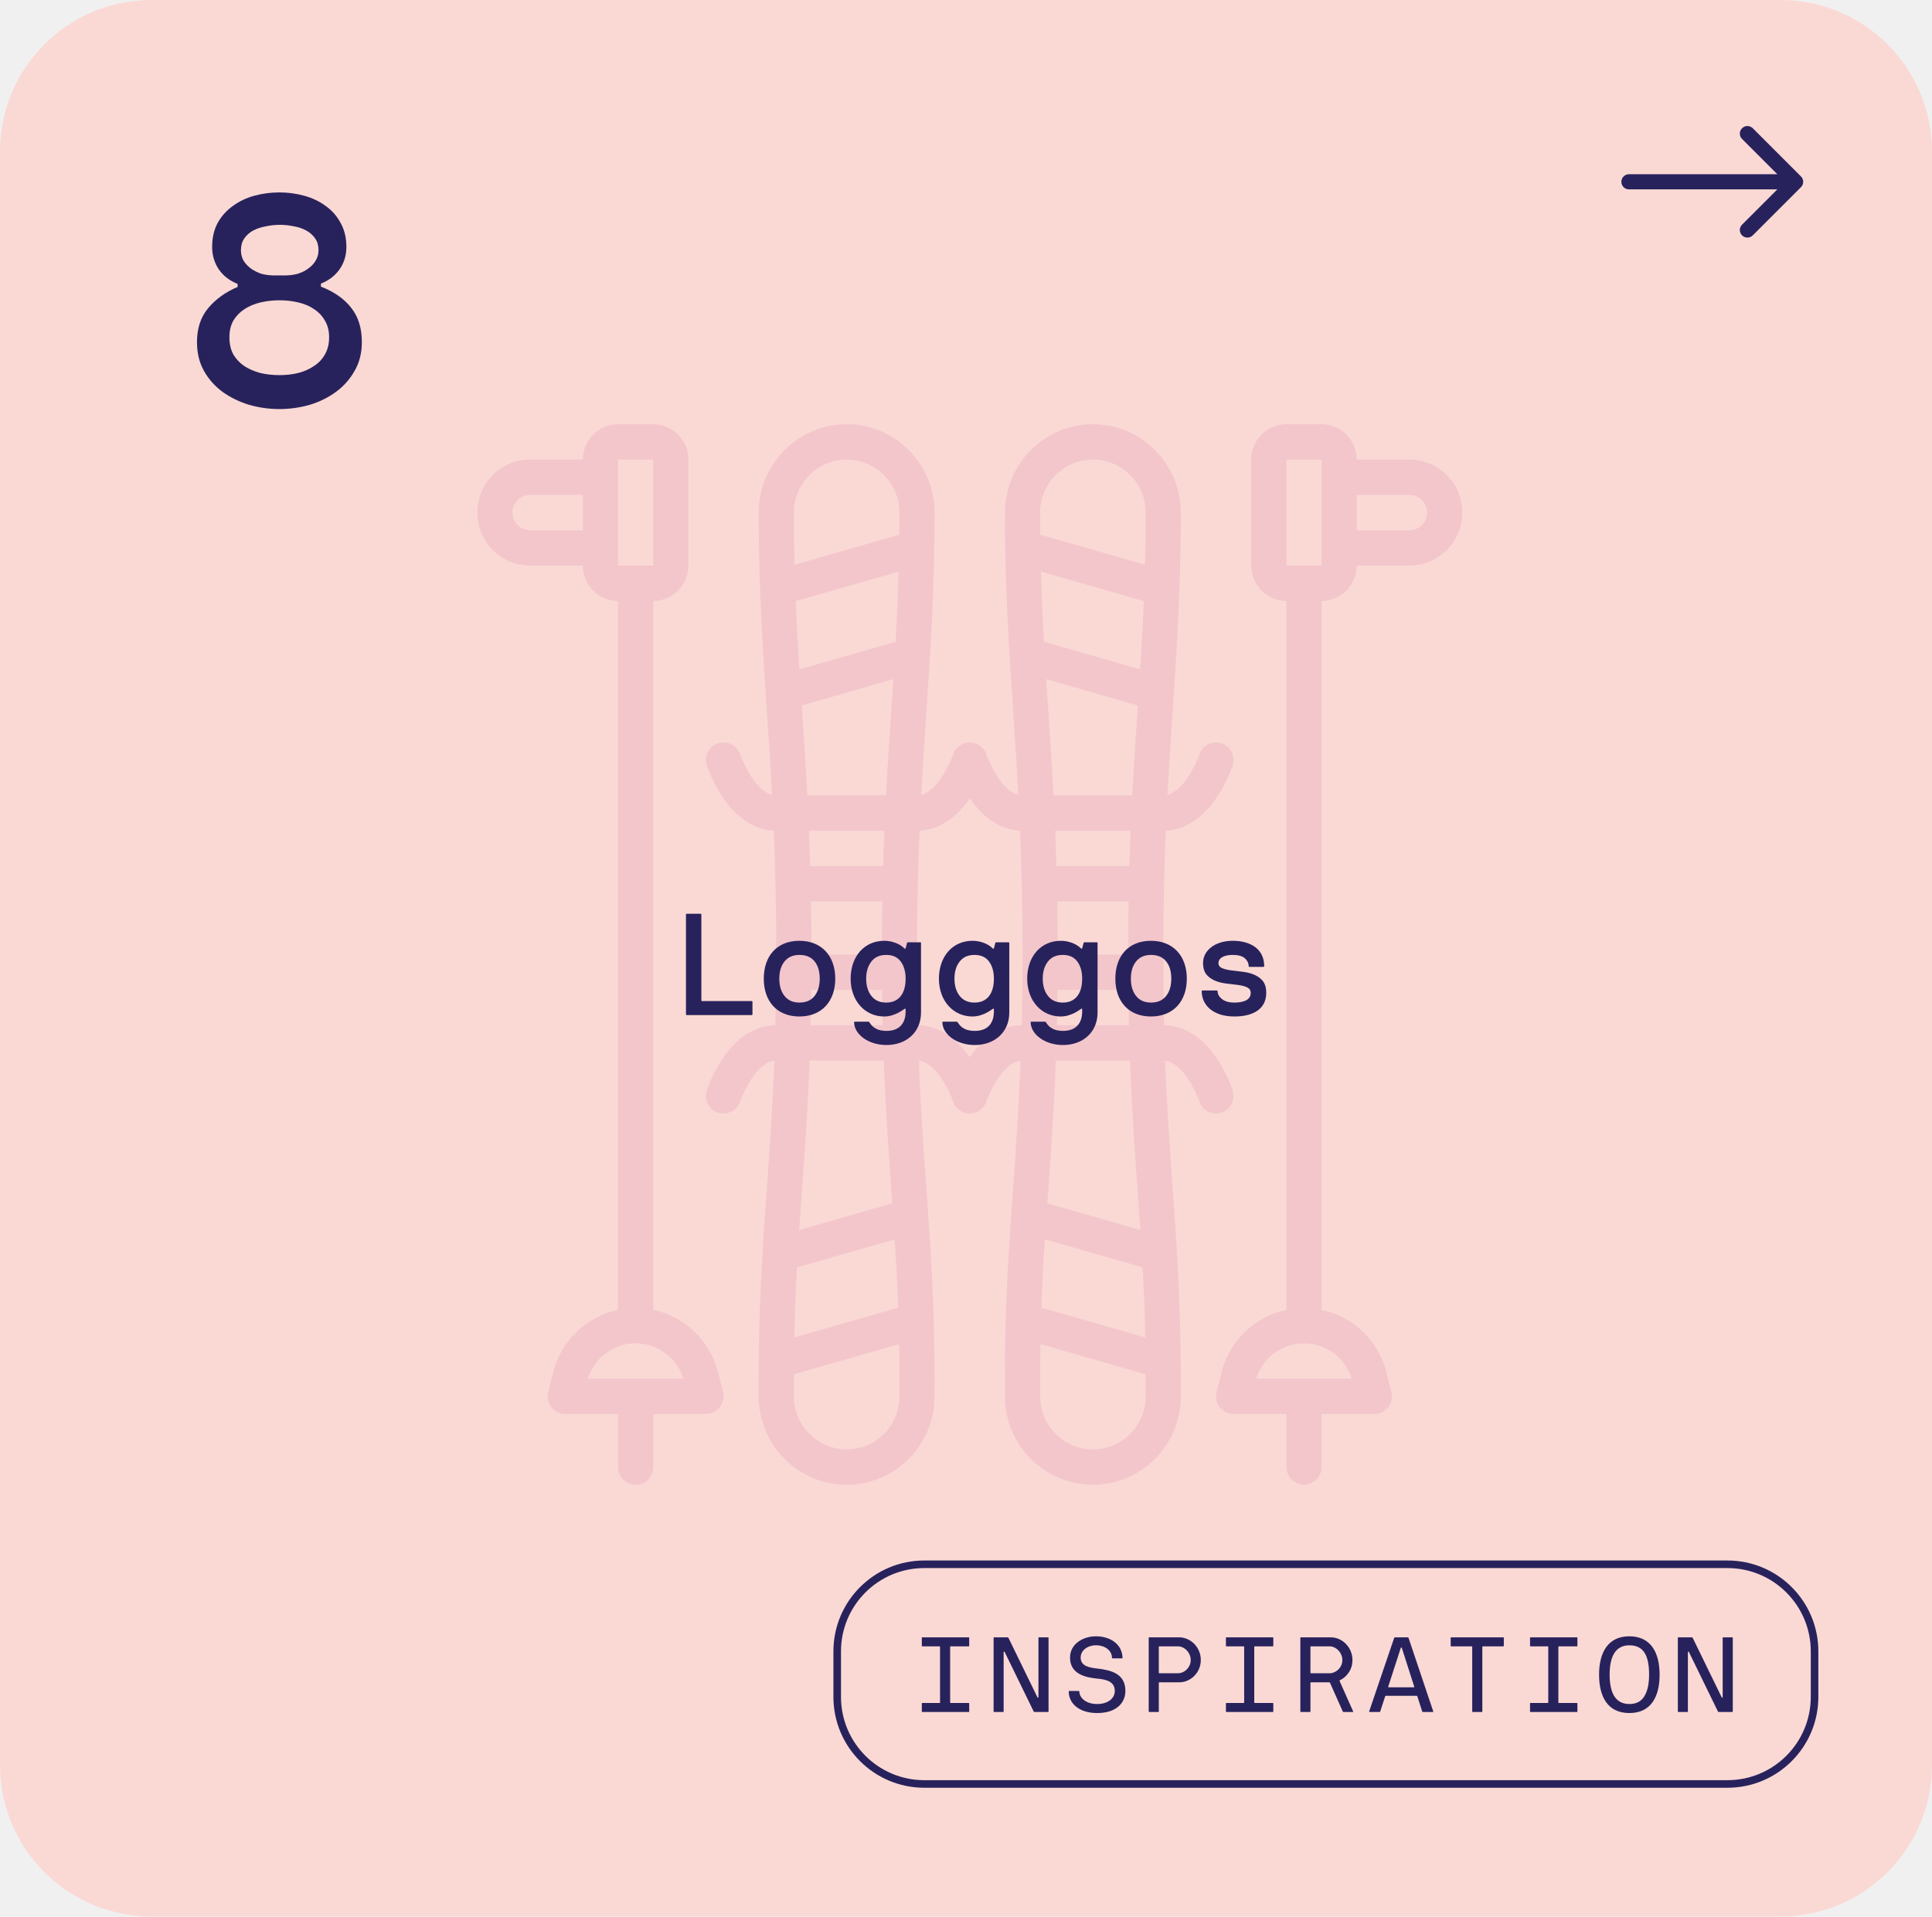
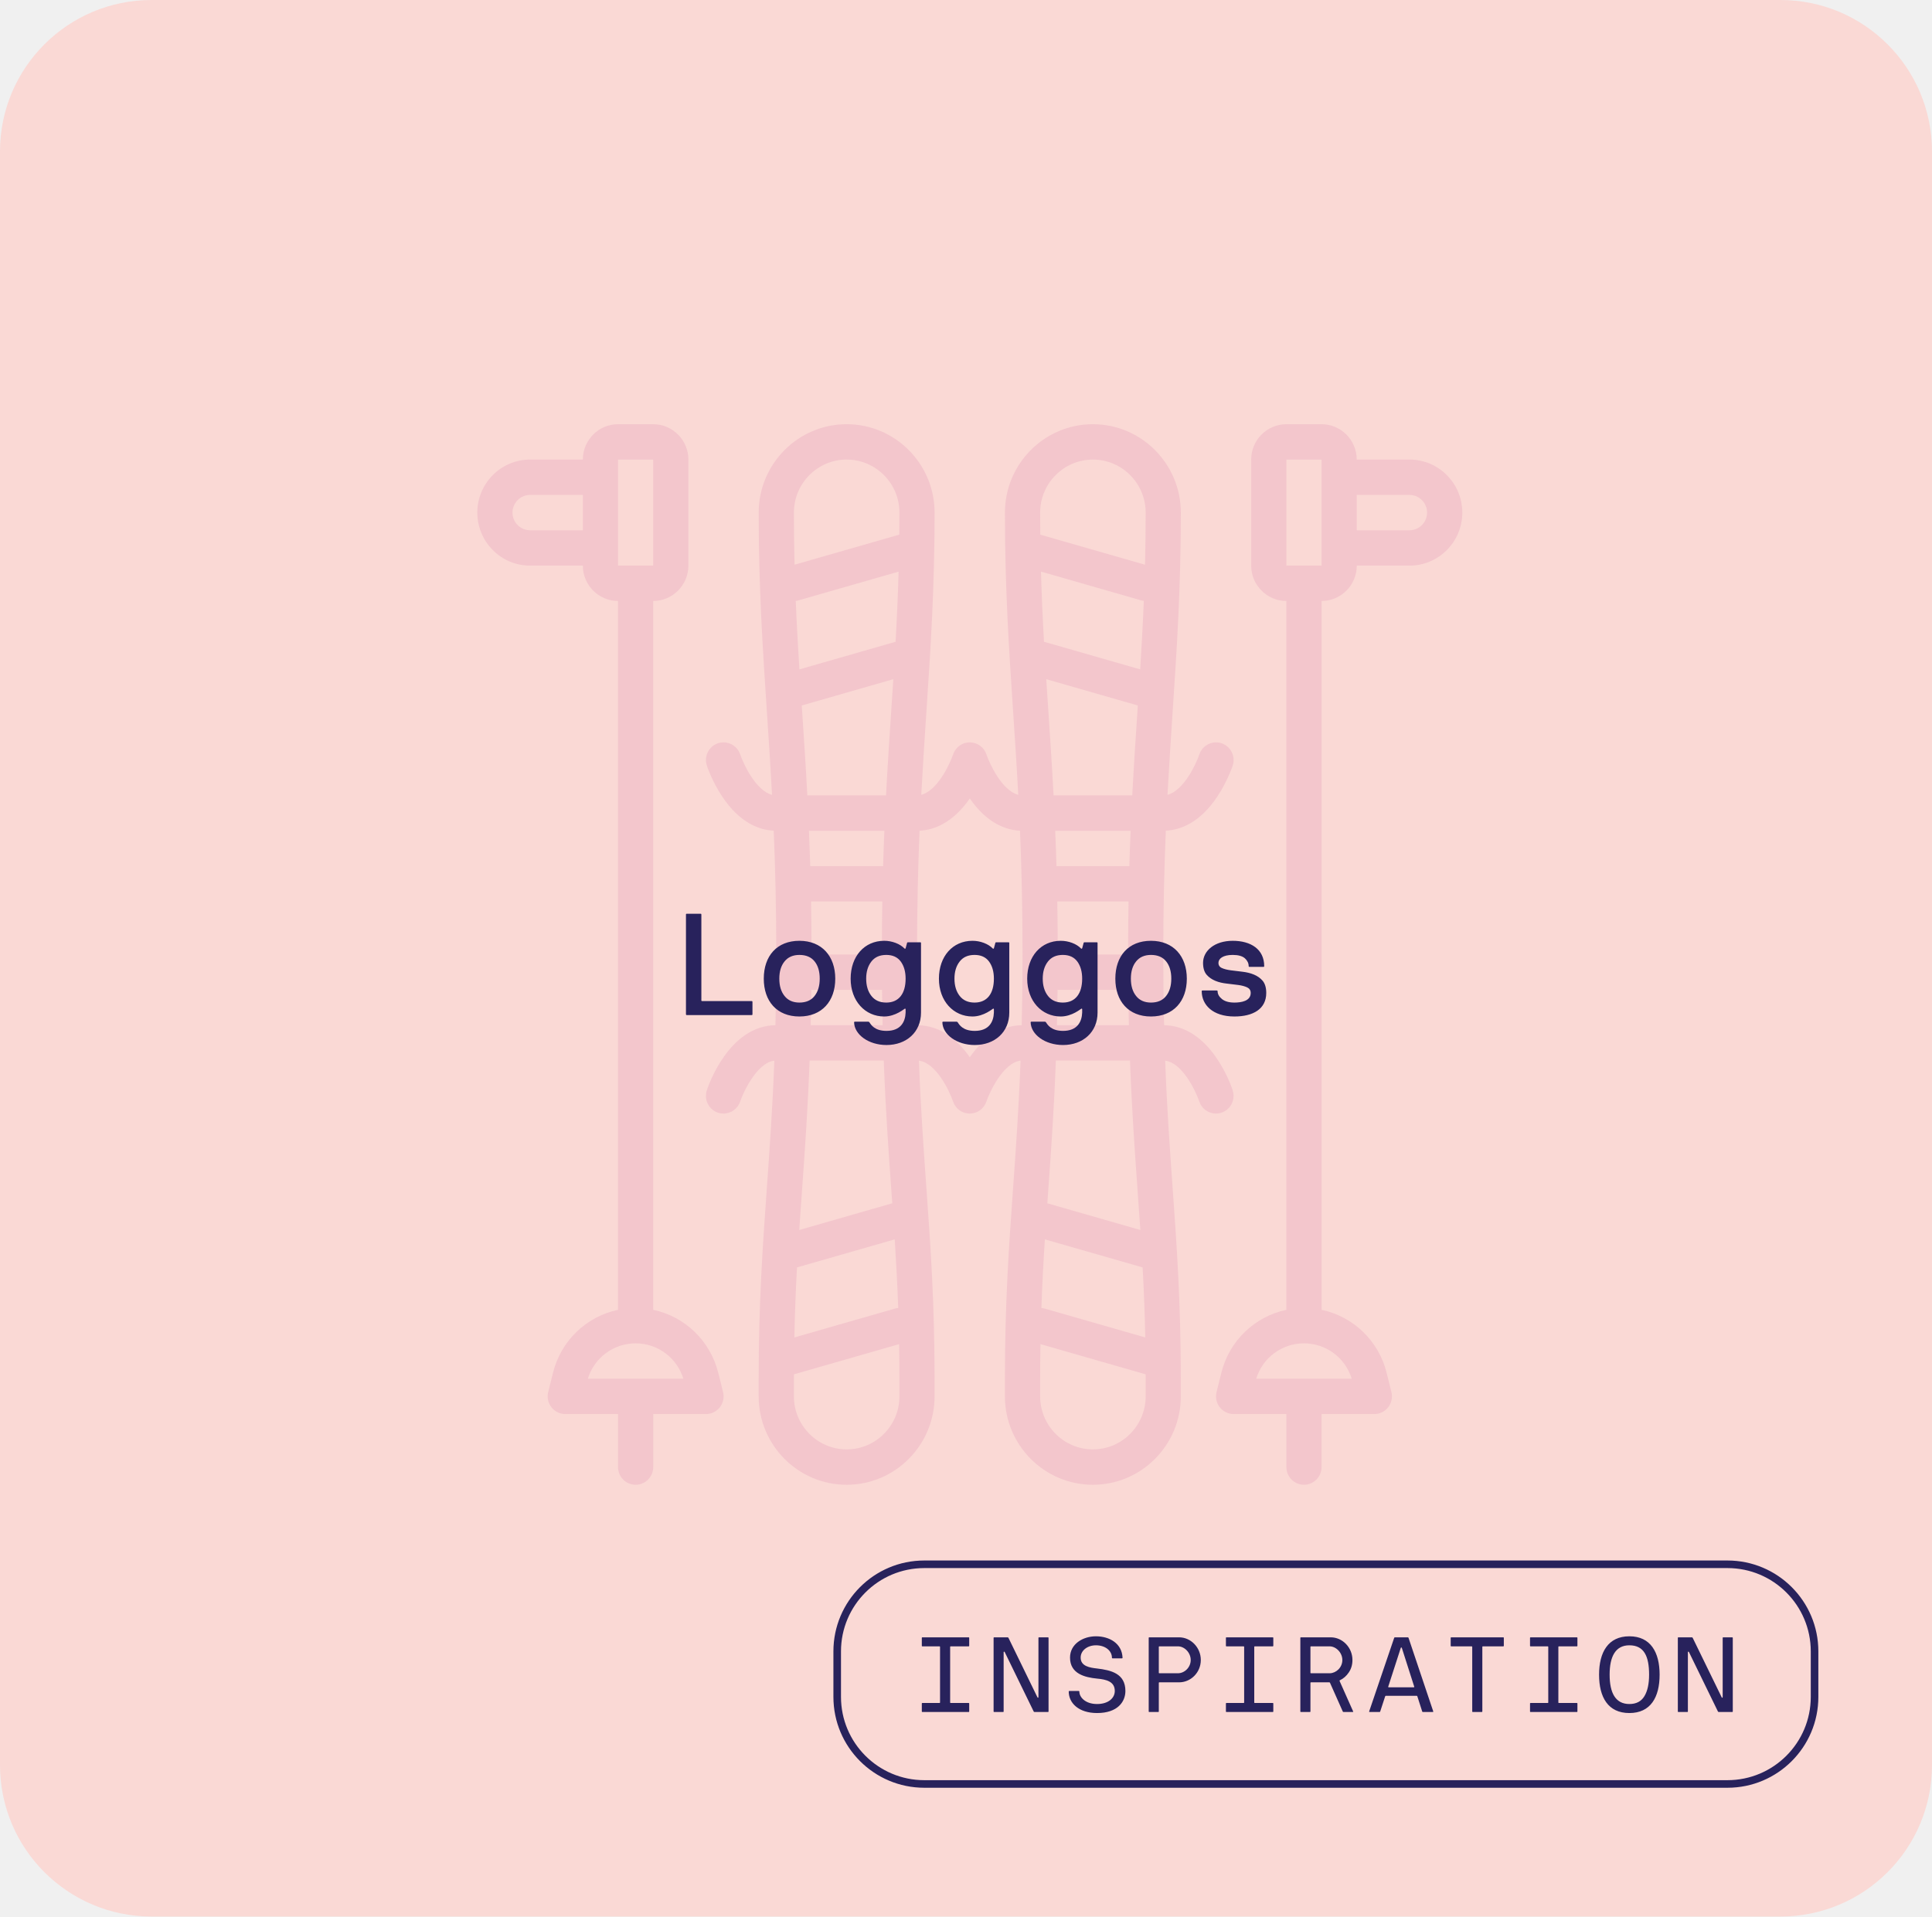
<svg xmlns="http://www.w3.org/2000/svg" width="255" height="253" viewBox="0 0 255 253" fill="none">
  <rect width="255" height="253" rx="20" fill="#FAD9D5" />
-   <path d="M26 45.16C26 43.373 26.48 41.893 27.44 40.72C28.427 39.52 29.733 38.573 31.36 37.88V37.48C30.293 37.053 29.467 36.413 28.88 35.56C28.293 34.68 28 33.693 28 32.6C28 31.4 28.24 30.347 28.72 29.44C29.227 28.533 29.893 27.787 30.72 27.2C31.547 26.587 32.493 26.133 33.56 25.84C34.627 25.547 35.733 25.4 36.88 25.4C38 25.4 39.093 25.547 40.16 25.84C41.227 26.133 42.173 26.587 43 27.2C43.827 27.787 44.48 28.533 44.96 29.44C45.467 30.347 45.72 31.4 45.72 32.6C45.72 33.693 45.427 34.667 44.84 35.52C44.253 36.373 43.427 37.013 42.36 37.44V37.84C44.093 38.507 45.427 39.44 46.36 40.64C47.293 41.813 47.76 43.32 47.76 45.16C47.76 46.6 47.44 47.867 46.8 48.96C46.187 50.053 45.373 50.973 44.36 51.72C43.347 52.467 42.187 53.04 40.88 53.44C39.573 53.813 38.24 54 36.88 54C35.52 54 34.187 53.813 32.88 53.44C31.573 53.04 30.4 52.467 29.36 51.72C28.347 50.973 27.533 50.053 26.92 48.96C26.307 47.867 26 46.6 26 45.16ZM36.88 49.52C37.76 49.52 38.587 49.427 39.36 49.24C40.16 49.027 40.853 48.72 41.44 48.32C42.053 47.92 42.533 47.413 42.88 46.8C43.253 46.16 43.44 45.4 43.44 44.52C43.44 43.667 43.253 42.933 42.88 42.32C42.533 41.707 42.053 41.2 41.44 40.8C40.853 40.4 40.16 40.107 39.36 39.92C38.56 39.733 37.733 39.64 36.88 39.64C36.027 39.64 35.2 39.733 34.4 39.92C33.6 40.107 32.893 40.4 32.28 40.8C31.667 41.2 31.173 41.707 30.8 42.32C30.453 42.933 30.28 43.667 30.28 44.52C30.28 45.4 30.453 46.16 30.8 46.8C31.173 47.413 31.653 47.92 32.24 48.32C32.853 48.72 33.56 49.027 34.36 49.24C35.16 49.427 36 49.52 36.88 49.52ZM31.8 33.04C31.8 33.547 31.92 34.013 32.16 34.44C32.427 34.84 32.76 35.187 33.16 35.48C33.587 35.773 34.053 36 34.56 36.16C35.093 36.293 35.64 36.36 36.2 36.36H37.6C38.16 36.36 38.707 36.293 39.24 36.16C39.773 36 40.24 35.773 40.64 35.48C41.067 35.187 41.4 34.84 41.64 34.44C41.907 34.013 42.04 33.547 42.04 33.04C42.04 32.427 41.893 31.907 41.6 31.48C41.307 31.053 40.92 30.707 40.44 30.44C39.96 30.173 39.413 29.987 38.8 29.88C38.187 29.747 37.573 29.68 36.96 29.68C36.32 29.68 35.693 29.747 35.08 29.88C34.467 29.987 33.907 30.173 33.4 30.44C32.92 30.707 32.533 31.053 32.24 31.48C31.947 31.907 31.8 32.427 31.8 33.04Z" fill="#28225C" />
  <g clip-path="url(#clip0_2_76)">
    <path d="M186.036 60.667H179.071C179.071 58.094 176.988 56 174.429 56H169.786C167.226 56 165.143 58.094 165.143 60.667V74.667C165.143 77.239 167.226 79.333 169.786 79.333V172.909C165.639 173.784 162.261 176.96 161.202 181.224L160.57 183.767C160.395 184.465 160.552 185.202 160.993 185.768C161.434 186.334 162.108 186.667 162.824 186.667H169.789V193.667C169.789 194.956 170.827 196 172.11 196C173.393 196 174.431 194.956 174.431 193.667V186.667H181.396C182.11 186.667 182.786 186.337 183.227 185.768C183.668 185.2 183.822 184.465 183.65 183.767L183.018 181.224C181.956 176.96 178.581 173.784 174.434 172.909V79.333C176.994 79.333 179.077 77.239 179.077 74.667H186.041C189.881 74.667 193.006 71.525 193.006 67.667C193.006 63.808 189.881 60.667 186.041 60.667H186.036ZM178.41 182H165.804C166.655 179.235 169.197 177.333 172.107 177.333C175.018 177.333 177.557 179.235 178.41 182ZM174.429 74.667H169.786V60.667H174.429V74.667ZM186.036 70H179.071V65.333H186.036C187.315 65.333 188.357 66.38 188.357 67.667C188.357 68.953 187.315 70 186.036 70Z" fill="#DA78AC" fill-opacity="0.2" />
    <path d="M94.798 181.224C93.736 176.96 90.361 173.784 86.214 172.909V79.333C88.774 79.333 90.857 77.239 90.857 74.667V60.667C90.857 58.094 88.774 56 86.214 56H81.571C79.012 56 76.929 58.094 76.929 60.667H69.964C66.125 60.667 63 63.808 63 67.667C63 71.525 66.125 74.667 69.964 74.667H76.929C76.929 77.239 79.012 79.333 81.571 79.333V172.909C77.425 173.784 74.047 176.96 72.988 181.224L72.355 183.767C72.181 184.465 72.338 185.202 72.779 185.768C73.22 186.334 73.893 186.667 74.61 186.667H81.574V193.667C81.574 194.956 82.613 196 83.896 196C85.178 196 86.217 194.956 86.217 193.667V186.667H93.181C93.895 186.667 94.571 186.337 95.013 185.768C95.454 185.2 95.607 184.465 95.436 183.767L94.804 181.224H94.798ZM76.929 70H69.964C68.685 70 67.643 68.953 67.643 67.667C67.643 66.38 68.685 65.333 69.964 65.333H76.929V70ZM81.571 60.667H86.214V74.667H81.571V60.667ZM77.59 182C78.44 179.235 80.982 177.333 83.893 177.333C86.803 177.333 89.342 179.235 90.195 182H77.59Z" fill="#DA78AC" fill-opacity="0.2" />
    <path d="M162.702 143.929C162.412 143.054 159.708 135.43 153.646 135.336C153.576 132.466 153.536 129.377 153.536 126C153.536 119.843 153.669 114.514 153.872 109.658C155.747 109.565 158.347 108.663 160.689 105.128C162.006 103.142 162.673 101.156 162.7 101.071C162.778 100.838 162.819 100.59 162.819 100.333C162.819 99.044 161.78 98 160.497 98C159.473 98 158.608 98.668 158.298 99.59C157.862 100.882 156.226 104.376 154.096 104.924C154.302 101.074 154.54 97.475 154.775 93.928C155.329 85.593 155.854 77.72 155.854 67.667C155.854 61.233 150.648 56 144.247 56C137.846 56 132.64 61.233 132.64 67.667C132.64 77.718 133.165 85.593 133.719 93.928C133.954 97.478 134.195 101.074 134.398 104.924C132.269 104.376 130.632 100.882 130.197 99.59C129.889 98.665 129.021 98 127.997 98C126.973 98 126.108 98.668 125.798 99.59C125.362 100.882 123.726 104.376 121.596 104.924C121.802 101.074 122.04 97.475 122.275 93.928C122.829 85.593 123.354 77.72 123.354 67.667C123.354 61.233 118.148 56 111.747 56C105.346 56 100.14 61.233 100.14 67.667C100.14 77.718 100.665 85.593 101.219 93.928C101.454 97.478 101.695 101.074 101.898 104.924C99.769 104.376 98.132 100.882 97.7 99.595C97.392 98.668 96.524 98 95.497 98C94.215 98 93.176 99.044 93.176 100.333C93.176 100.59 93.219 100.838 93.295 101.071C93.324 101.156 93.988 103.142 95.306 105.128C97.65 108.663 100.25 109.567 102.122 109.658C102.325 114.514 102.459 119.843 102.459 126C102.459 129.38 102.418 132.469 102.348 135.336C96.289 135.43 93.582 143.054 93.292 143.929C93.213 144.162 93.173 144.41 93.173 144.667C93.173 145.956 94.212 147 95.494 147C96.519 147 97.389 146.332 97.697 145.405C98.062 144.302 99.861 140.295 102.203 140.017C101.962 146.347 101.585 151.632 101.217 156.809C100.662 164.593 100.137 171.943 100.137 182.003V184.336C100.137 190.77 105.343 196.003 111.744 196.003C118.146 196.003 123.351 190.77 123.351 184.336V182.003C123.351 171.946 122.826 164.593 122.272 156.809C121.903 151.632 121.526 146.347 121.285 140.017C123.563 140.286 125.336 144.057 125.792 145.405C126.099 146.332 126.967 147 127.994 147C129.021 147 129.889 146.332 130.197 145.405C130.562 144.302 132.361 140.295 134.703 140.017C134.462 146.347 134.085 151.632 133.717 156.809C133.162 164.593 132.637 171.943 132.637 182.003V184.336C132.637 190.77 137.843 196.003 144.244 196.003C150.646 196.003 155.851 190.77 155.851 184.336V182.003C155.851 171.946 155.326 164.593 154.772 156.809C154.403 151.632 154.026 146.347 153.785 140.017C156.063 140.286 157.836 144.057 158.292 145.41C158.599 146.335 159.467 147 160.491 147C161.774 147 162.813 145.956 162.813 144.667C162.813 144.41 162.769 144.162 162.694 143.929H162.702ZM150.146 157.141C150.271 158.894 150.396 160.627 150.512 162.371L138.235 158.845C138.275 158.279 138.316 157.71 138.356 157.141C138.734 151.865 139.117 146.478 139.358 140H149.145C149.386 146.478 149.772 151.865 150.146 157.141ZM148.893 126H139.607C139.607 123.541 139.587 121.217 139.549 119H148.954C148.916 121.217 148.896 123.541 148.896 126H148.893ZM149.061 114.333H139.442C139.395 112.723 139.34 111.175 139.276 109.667H149.227C149.166 111.175 149.108 112.723 149.061 114.333ZM150.576 79.243C150.704 79.278 150.834 79.304 150.971 79.319C150.843 82.425 150.675 85.4 150.489 88.363L137.794 84.718C137.625 81.734 137.486 78.683 137.396 75.457L150.576 79.243ZM150.178 93.129C150.167 93.293 150.158 93.453 150.146 93.616C149.903 97.285 149.656 101.004 149.444 105H139.056C138.847 101.004 138.597 97.285 138.354 93.616C138.267 92.289 138.177 90.974 138.092 89.658L150.178 93.129ZM137.924 172.757C137.77 172.716 137.614 172.687 137.448 172.675C137.561 169.482 137.721 166.512 137.91 163.607L150.814 167.312C150.971 170.22 151.095 173.253 151.162 176.557L137.927 172.757H137.924ZM139.5 135.333C139.535 133.84 139.564 132.288 139.581 130.667H148.919C148.936 132.288 148.965 133.84 149 135.333H139.497H139.5ZM144.25 60.667C148.089 60.667 151.214 63.808 151.214 67.667C151.214 70.073 151.182 72.354 151.13 74.55L137.303 70.58C137.294 69.627 137.286 68.661 137.286 67.67C137.286 63.811 140.411 60.67 144.25 60.67V60.667ZM105.189 167.312L118.093 163.607C118.279 166.512 118.442 169.485 118.555 172.675C118.392 172.687 118.233 172.713 118.079 172.757L104.844 176.557C104.911 173.253 105.035 170.22 105.192 167.312H105.189ZM117.646 157.141C117.687 157.71 117.728 158.279 117.768 158.845L105.491 162.371C105.607 160.627 105.729 158.894 105.856 157.141C106.234 151.865 106.617 146.478 106.858 140H116.645C116.886 146.478 117.272 151.865 117.646 157.141ZM107 135.333C107.035 133.84 107.064 132.288 107.081 130.667H116.419C116.436 132.288 116.465 133.84 116.5 135.333H106.997H107ZM117.646 93.616C117.403 97.285 117.156 101.004 116.944 105H106.556C106.347 101.004 106.097 97.285 105.854 93.616C105.842 93.453 105.833 93.293 105.822 93.129L117.908 89.658C117.823 90.974 117.736 92.289 117.646 93.616ZM116.393 126H107.107C107.107 123.541 107.087 121.217 107.049 119H116.454C116.416 121.217 116.396 123.541 116.396 126H116.393ZM116.561 114.333H106.942C106.895 112.723 106.84 111.175 106.776 109.667H116.727C116.666 111.175 116.608 112.723 116.561 114.333ZM118.206 84.72L105.511 88.366C105.325 85.403 105.157 82.428 105.029 79.322C105.166 79.307 105.296 79.281 105.424 79.243L118.604 75.46C118.514 78.686 118.375 81.737 118.206 84.72ZM111.75 60.667C115.589 60.667 118.714 63.808 118.714 67.667C118.714 68.658 118.709 69.624 118.697 70.578L104.87 74.547C104.815 72.351 104.786 70.073 104.786 67.664C104.786 63.805 107.911 60.664 111.75 60.664V60.667ZM118.714 184.333C118.714 188.192 115.589 191.333 111.75 191.333C107.911 191.333 104.786 188.192 104.786 184.333V182C104.786 181.805 104.786 181.618 104.786 181.425L118.674 177.438C118.697 178.902 118.714 180.413 118.714 182V184.333ZM128 139.568C126.532 137.46 124.292 135.386 121.146 135.339C121.076 132.469 121.036 129.38 121.036 126.003C121.036 119.846 121.169 114.517 121.372 109.661C123.195 109.57 125.705 108.713 128 105.408C130.292 108.71 132.802 109.57 134.628 109.661C134.831 114.517 134.964 119.846 134.964 126.003C134.964 129.383 134.924 132.472 134.854 135.339C131.708 135.389 129.468 137.46 128 139.568ZM151.214 184.333C151.214 188.192 148.089 191.333 144.25 191.333C140.411 191.333 137.286 188.192 137.286 184.333V182C137.286 180.413 137.3 178.902 137.326 177.438L151.214 181.425C151.214 181.618 151.214 181.805 151.214 182V184.333Z" fill="#DA78AC" fill-opacity="0.2" />
  </g>
  <rect x="110.5" y="206.5" width="129" height="29" rx="11.5" stroke="#28225C" />
  <path d="M121.668 225.932V224.879C121.668 224.831 121.688 224.811 121.736 224.811H124.006C124.054 224.811 124.074 224.79 124.074 224.742V217.407C124.074 217.359 124.054 217.339 124.006 217.332H121.736C121.688 217.332 121.668 217.312 121.668 217.264V216.211C121.668 216.163 121.688 216.143 121.736 216.143H127.854C127.902 216.143 127.923 216.163 127.923 216.211V217.264C127.923 217.312 127.902 217.332 127.854 217.332H125.476C125.428 217.332 125.407 217.359 125.407 217.407V224.742C125.407 224.79 125.428 224.811 125.476 224.811H127.854C127.902 224.811 127.923 224.831 127.923 224.879V225.932C127.923 225.979 127.902 226 127.854 226H121.736C121.688 226 121.668 225.979 121.668 225.932ZM131.142 225.932V216.211C131.142 216.163 131.163 216.143 131.21 216.143H133.001C133.036 216.143 133.07 216.163 133.104 216.211L136.925 224.052C136.959 224.141 137.062 224.141 137.062 224.038V216.211C137.062 216.163 137.082 216.143 137.13 216.143H138.32C138.368 216.143 138.388 216.163 138.395 216.211V225.932C138.395 225.979 138.368 226 138.32 226H136.542C136.495 226 136.46 225.979 136.433 225.932L132.612 218.091C132.578 218.002 132.468 218.016 132.468 218.104V225.932C132.468 225.979 132.448 226 132.4 226H131.21C131.163 226 131.142 225.979 131.142 225.932ZM141.06 223.3C141.06 223.252 141.088 223.231 141.136 223.225H142.38C142.434 223.225 142.462 223.252 142.462 223.313C142.462 224.024 143.221 224.947 144.8 224.947C146.297 224.947 147.138 224.154 147.138 223.225C147.138 221.98 146.023 221.7 144.8 221.591C143.241 221.434 141.224 220.982 141.231 218.815C141.231 217.018 142.94 216.006 144.649 216.006C146.406 216.006 148.088 216.922 148.163 218.843C148.163 218.891 148.142 218.911 148.095 218.918H146.83C146.782 218.911 146.762 218.891 146.762 218.843C146.762 217.913 145.893 217.195 144.649 217.195C143.542 217.195 142.633 217.872 142.633 218.815C142.633 219.964 143.829 220.148 144.8 220.258C146.632 220.477 148.539 220.914 148.539 223.225C148.539 224.64 147.52 226.137 144.8 226.137C142.373 226.137 141.06 224.817 141.06 223.3ZM151.615 225.932V216.211C151.615 216.163 151.635 216.143 151.683 216.143H155.634C157.159 216.143 158.492 217.469 158.492 219.137C158.492 220.798 157.159 222.083 155.634 222.083H153.016C152.968 222.083 152.948 222.104 152.948 222.151V225.932C152.948 225.979 152.927 226 152.879 226H151.683C151.635 226 151.615 225.979 151.615 225.932ZM152.948 217.407V220.818C152.948 220.866 152.968 220.887 153.016 220.887H155.463C156.352 220.887 157.159 220.107 157.159 219.137C157.159 218.173 156.352 217.332 155.463 217.332H153.016C152.968 217.332 152.948 217.359 152.948 217.407ZM161.806 225.932V224.879C161.806 224.831 161.827 224.811 161.875 224.811H164.144C164.192 224.811 164.213 224.79 164.213 224.742V217.407C164.213 217.359 164.192 217.339 164.144 217.332H161.875C161.827 217.332 161.806 217.312 161.806 217.264V216.211C161.806 216.163 161.827 216.143 161.875 216.143H167.993C168.041 216.143 168.061 216.163 168.061 216.211V217.264C168.061 217.312 168.041 217.332 167.993 217.332H165.614C165.566 217.332 165.546 217.359 165.546 217.407V224.742C165.546 224.79 165.566 224.811 165.614 224.811H167.993C168.041 224.811 168.061 224.831 168.061 224.879V225.932C168.061 225.979 168.041 226 167.993 226H161.875C161.827 226 161.806 225.979 161.806 225.932ZM171.629 225.932V216.211C171.629 216.163 171.65 216.143 171.697 216.143H175.649C177.173 216.143 178.506 217.469 178.506 219.137C178.506 219.752 178.349 220.292 178.034 220.764C177.72 221.235 177.323 221.591 176.838 221.816C176.804 221.837 176.79 221.864 176.811 221.912L178.602 225.932C178.622 225.979 178.595 226 178.533 226H177.371C177.337 226 177.262 226.007 177.228 225.932L175.546 222.151C175.526 222.104 175.498 222.083 175.45 222.083H173.03C172.983 222.083 172.962 222.104 172.962 222.151V225.932C172.962 225.979 172.935 226 172.887 226H171.697C171.65 226 171.629 225.979 171.629 225.932ZM172.962 217.407V220.818C172.962 220.866 172.983 220.887 173.03 220.887H175.532C176.394 220.853 177.173 220.101 177.173 219.137C177.173 218.173 176.353 217.332 175.478 217.332H173.03C172.983 217.332 172.962 217.359 172.962 217.407ZM180.714 225.918L184.015 216.211C184.036 216.163 184.063 216.143 184.097 216.143H185.82C185.854 216.143 185.888 216.163 185.909 216.211L189.17 225.918C189.19 225.973 189.163 226 189.094 226H187.782C187.755 226 187.734 225.979 187.714 225.932L187.071 223.929C187.064 223.881 187.03 223.86 186.968 223.86H182.908C182.874 223.86 182.846 223.881 182.826 223.929L182.17 225.932C182.149 225.979 182.129 226 182.094 226H180.782C180.72 226 180.693 225.973 180.714 225.918ZM184.883 217.544L183.229 222.657C183.209 222.712 183.236 222.739 183.304 222.739H186.592C186.654 222.739 186.681 222.712 186.661 222.657L185.027 217.544C184.993 217.455 184.918 217.455 184.883 217.544ZM191.473 217.264V216.211C191.473 216.163 191.493 216.143 191.541 216.143H198.418C198.466 216.143 198.486 216.163 198.486 216.211V217.264C198.486 217.312 198.466 217.332 198.418 217.332H195.718C195.67 217.332 195.649 217.359 195.649 217.407V225.932C195.649 225.979 195.622 226 195.574 226H194.385C194.337 226 194.316 225.979 194.316 225.932V217.387C194.296 217.353 194.275 217.332 194.248 217.332H191.541C191.493 217.332 191.473 217.312 191.473 217.264ZM201.945 225.932V224.879C201.945 224.831 201.965 224.811 202.013 224.811H204.283C204.331 224.811 204.351 224.79 204.351 224.742V217.407C204.351 217.359 204.331 217.339 204.283 217.332H202.013C201.965 217.332 201.945 217.312 201.945 217.264V216.211C201.945 216.163 201.965 216.143 202.013 216.143H208.131C208.179 216.143 208.2 216.163 208.2 216.211V217.264C208.2 217.312 208.179 217.332 208.131 217.332H205.752C205.705 217.332 205.684 217.359 205.684 217.407V224.742C205.684 224.79 205.705 224.811 205.752 224.811H208.131C208.179 224.811 208.2 224.831 208.2 224.879V225.932C208.2 225.979 208.179 226 208.131 226H202.013C201.965 226 201.945 225.979 201.945 225.932ZM211.057 221.071C211.057 218.118 212.253 216.006 215.056 216.006C217.858 216.006 219.048 218.118 219.048 221.071C219.048 224.059 217.858 226.137 215.056 226.137C212.246 226.137 211.057 224.059 211.057 221.071ZM212.451 221.071C212.451 223.505 213.244 224.947 215.056 224.947C215.965 224.947 216.621 224.605 217.038 223.915C217.455 223.231 217.66 222.281 217.66 221.071C217.66 218.645 216.997 217.195 215.056 217.195C213.244 217.195 212.451 218.645 212.451 221.071ZM221.454 225.932V216.211C221.454 216.163 221.474 216.143 221.522 216.143H223.313C223.347 216.143 223.381 216.163 223.415 216.211L227.237 224.052C227.271 224.141 227.373 224.141 227.373 224.038V216.211C227.373 216.163 227.394 216.143 227.442 216.143H228.631C228.679 216.143 228.7 216.163 228.706 216.211V225.932C228.706 225.979 228.679 226 228.631 226H226.854C226.806 226 226.772 225.979 226.745 225.932L222.923 218.091C222.889 218.002 222.78 218.016 222.78 218.104V225.932C222.78 225.979 222.759 226 222.711 226H221.522C221.474 226 221.454 225.979 221.454 225.932Z" fill="#28225C" />
-   <path d="M215 23C214.448 23 214 23.448 214 24C214 24.552 214.448 25 215 25L215 23ZM237.707 24.707C238.098 24.317 238.098 23.683 237.707 23.293L231.343 16.929C230.953 16.538 230.319 16.538 229.929 16.929C229.538 17.32 229.538 17.953 229.929 18.343L235.586 24L229.929 29.657C229.538 30.047 229.538 30.68 229.929 31.071C230.319 31.462 230.953 31.462 231.343 31.071L237.707 24.707ZM215 25L237 25L237 23L215 23L215 25Z" fill="#28225C" />
  <path d="M90.539 133.907V120.715C90.539 120.65 90.576 120.622 90.641 120.622H92.478C92.543 120.622 92.571 120.65 92.571 120.715V132.061C92.571 132.126 92.608 132.154 92.673 132.154H99.223C99.288 132.154 99.316 132.191 99.316 132.256V133.907C99.316 133.972 99.288 134 99.223 134H90.641C90.576 134 90.549 133.972 90.539 133.907ZM100.809 129.194C100.809 126.198 102.543 124.194 105.512 124.194C108.481 124.194 110.244 126.235 110.244 129.194C110.244 132.163 108.481 134.186 105.512 134.186C102.534 134.186 100.809 132.163 100.809 129.194ZM102.859 129.194C102.859 130.15 103.091 130.911 103.555 131.486C104.009 132.061 104.668 132.349 105.512 132.349C106.384 132.349 107.052 132.061 107.507 131.486C107.961 130.911 108.193 130.15 108.193 129.194C108.193 128.239 107.971 127.478 107.516 126.912C107.062 126.346 106.394 126.059 105.512 126.059C104.668 126.059 104.009 126.346 103.555 126.912C103.091 127.478 102.859 128.239 102.859 129.194ZM112.275 129.194C112.275 126.235 114.102 124.194 116.7 124.194C117.219 124.194 117.72 124.287 118.212 124.472C118.695 124.658 119.075 124.899 119.353 125.187C119.428 125.261 119.483 125.261 119.53 125.187L119.715 124.5C119.724 124.426 119.771 124.389 119.854 124.389H121.469C121.533 124.389 121.561 124.417 121.561 124.481V133.675C121.561 136.254 119.632 137.952 117.006 137.952C114.64 137.952 112.776 136.579 112.729 134.965C112.729 134.9 112.757 134.872 112.822 134.872H114.603C114.668 134.872 114.715 134.9 114.761 134.965C114.956 135.262 115.42 136.087 117.006 136.087C118.88 136.087 119.483 134.9 119.53 133.675V133.221C119.53 133.174 119.502 133.146 119.437 133.146C119.381 133.146 118.221 134.186 116.7 134.186C114.204 134.186 112.275 132.163 112.275 129.194ZM114.325 129.194C114.325 130.122 114.557 130.883 115.011 131.467C115.466 132.052 116.115 132.349 116.978 132.349C118.648 132.349 119.53 131.152 119.53 129.194C119.53 128.267 119.316 127.515 118.889 126.931C118.453 126.346 117.823 126.059 116.978 126.059C116.115 126.059 115.466 126.346 115.011 126.931C114.557 127.515 114.325 128.267 114.325 129.194ZM123.926 129.194C123.926 126.235 125.754 124.194 128.352 124.194C128.871 124.194 129.372 124.287 129.864 124.472C130.346 124.658 130.727 124.899 131.005 125.187C131.079 125.261 131.135 125.261 131.181 125.187L131.367 124.5C131.376 124.426 131.422 124.389 131.506 124.389H133.12C133.185 124.389 133.213 124.417 133.213 124.481V133.675C133.213 136.254 131.283 137.952 128.658 137.952C126.292 137.952 124.427 136.579 124.381 134.965C124.381 134.9 124.409 134.872 124.474 134.872H126.255C126.32 134.872 126.366 134.9 126.413 134.965C126.607 135.262 127.071 136.087 128.658 136.087C130.532 136.087 131.135 134.9 131.181 133.675V133.221C131.181 133.174 131.153 133.146 131.088 133.146C131.033 133.146 129.873 134.186 128.352 134.186C125.856 134.186 123.926 132.163 123.926 129.194ZM125.977 129.194C125.977 130.122 126.208 130.883 126.663 131.467C127.118 132.052 127.767 132.349 128.63 132.349C130.3 132.349 131.181 131.152 131.181 129.194C131.181 128.267 130.968 127.515 130.541 126.931C130.105 126.346 129.474 126.059 128.63 126.059C127.767 126.059 127.118 126.346 126.663 126.931C126.208 127.515 125.977 128.267 125.977 129.194ZM135.578 129.194C135.578 126.235 137.406 124.194 140.003 124.194C140.523 124.194 141.024 124.287 141.515 124.472C141.998 124.658 142.378 124.899 142.656 125.187C142.731 125.261 142.786 125.261 142.833 125.187L143.018 124.5C143.028 124.426 143.074 124.389 143.157 124.389H144.772C144.837 124.389 144.864 124.417 144.864 124.481V133.675C144.864 136.254 142.935 137.952 140.309 137.952C137.944 137.952 136.079 136.579 136.032 134.965C136.032 134.9 136.06 134.872 136.125 134.872H137.906C137.971 134.872 138.018 134.9 138.064 134.965C138.259 135.262 138.723 136.087 140.309 136.087C142.183 136.087 142.786 134.9 142.833 133.675V133.221C142.833 133.174 142.805 133.146 142.74 133.146C142.684 133.146 141.525 134.186 140.003 134.186C137.508 134.186 135.578 132.163 135.578 129.194ZM137.628 129.194C137.628 130.122 137.86 130.883 138.315 131.467C138.769 132.052 139.419 132.349 140.281 132.349C141.951 132.349 142.833 131.152 142.833 129.194C142.833 128.267 142.619 127.515 142.193 126.931C141.757 126.346 141.126 126.059 140.281 126.059C139.419 126.059 138.769 126.346 138.315 126.931C137.86 127.515 137.628 128.267 137.628 129.194ZM147.211 129.194C147.211 126.198 148.946 124.194 151.915 124.194C154.883 124.194 156.646 126.235 156.646 129.194C156.646 132.163 154.883 134.186 151.915 134.186C148.937 134.186 147.211 132.163 147.211 129.194ZM149.261 129.194C149.261 130.15 149.493 130.911 149.957 131.486C150.412 132.061 151.07 132.349 151.915 132.349C152.787 132.349 153.455 132.061 153.909 131.486C154.364 130.911 154.596 130.15 154.596 129.194C154.596 128.239 154.373 127.478 153.918 126.912C153.464 126.346 152.796 126.059 151.915 126.059C151.07 126.059 150.412 126.346 149.957 126.912C149.493 127.478 149.261 128.239 149.261 129.194ZM158.612 130.846C158.612 130.781 158.649 130.753 158.714 130.753H160.588C160.662 130.753 160.699 130.781 160.709 130.846C160.709 131.235 160.904 131.579 161.284 131.885C161.664 132.191 162.212 132.349 162.926 132.349C163.807 132.349 165.078 132.163 165.078 131.078C165.078 130.734 164.921 130.493 164.614 130.345C164.299 130.196 163.909 130.094 163.446 130.029C162.972 129.964 162.471 129.909 161.933 129.844C160.857 129.732 159.874 129.389 159.252 128.666C158.946 128.304 158.788 127.784 158.788 127.107C158.788 125.511 160.319 124.194 162.703 124.194C165.088 124.194 166.86 125.307 166.86 127.543C166.86 127.608 166.832 127.636 166.785 127.636H164.902C164.837 127.636 164.809 127.608 164.809 127.543C164.809 127.153 164.642 126.81 164.308 126.504C163.965 126.207 163.436 126.059 162.703 126.059C161.414 126.059 160.82 126.55 160.82 127.107C160.82 127.432 160.978 127.664 161.284 127.793C161.59 127.933 161.98 128.025 162.453 128.09C162.926 128.155 163.427 128.211 163.974 128.276C165.06 128.406 166.043 128.74 166.665 129.482C166.971 129.862 167.129 130.391 167.129 131.078C167.129 133.193 165.403 134.186 162.926 134.186C160.041 134.186 158.612 132.627 158.612 130.846Z" fill="#28225C" />
  <defs>
    <clipPath id="clip0_2_76">
      <rect width="130" height="140" fill="white" transform="translate(63 56)" />
    </clipPath>
  </defs>
</svg>
